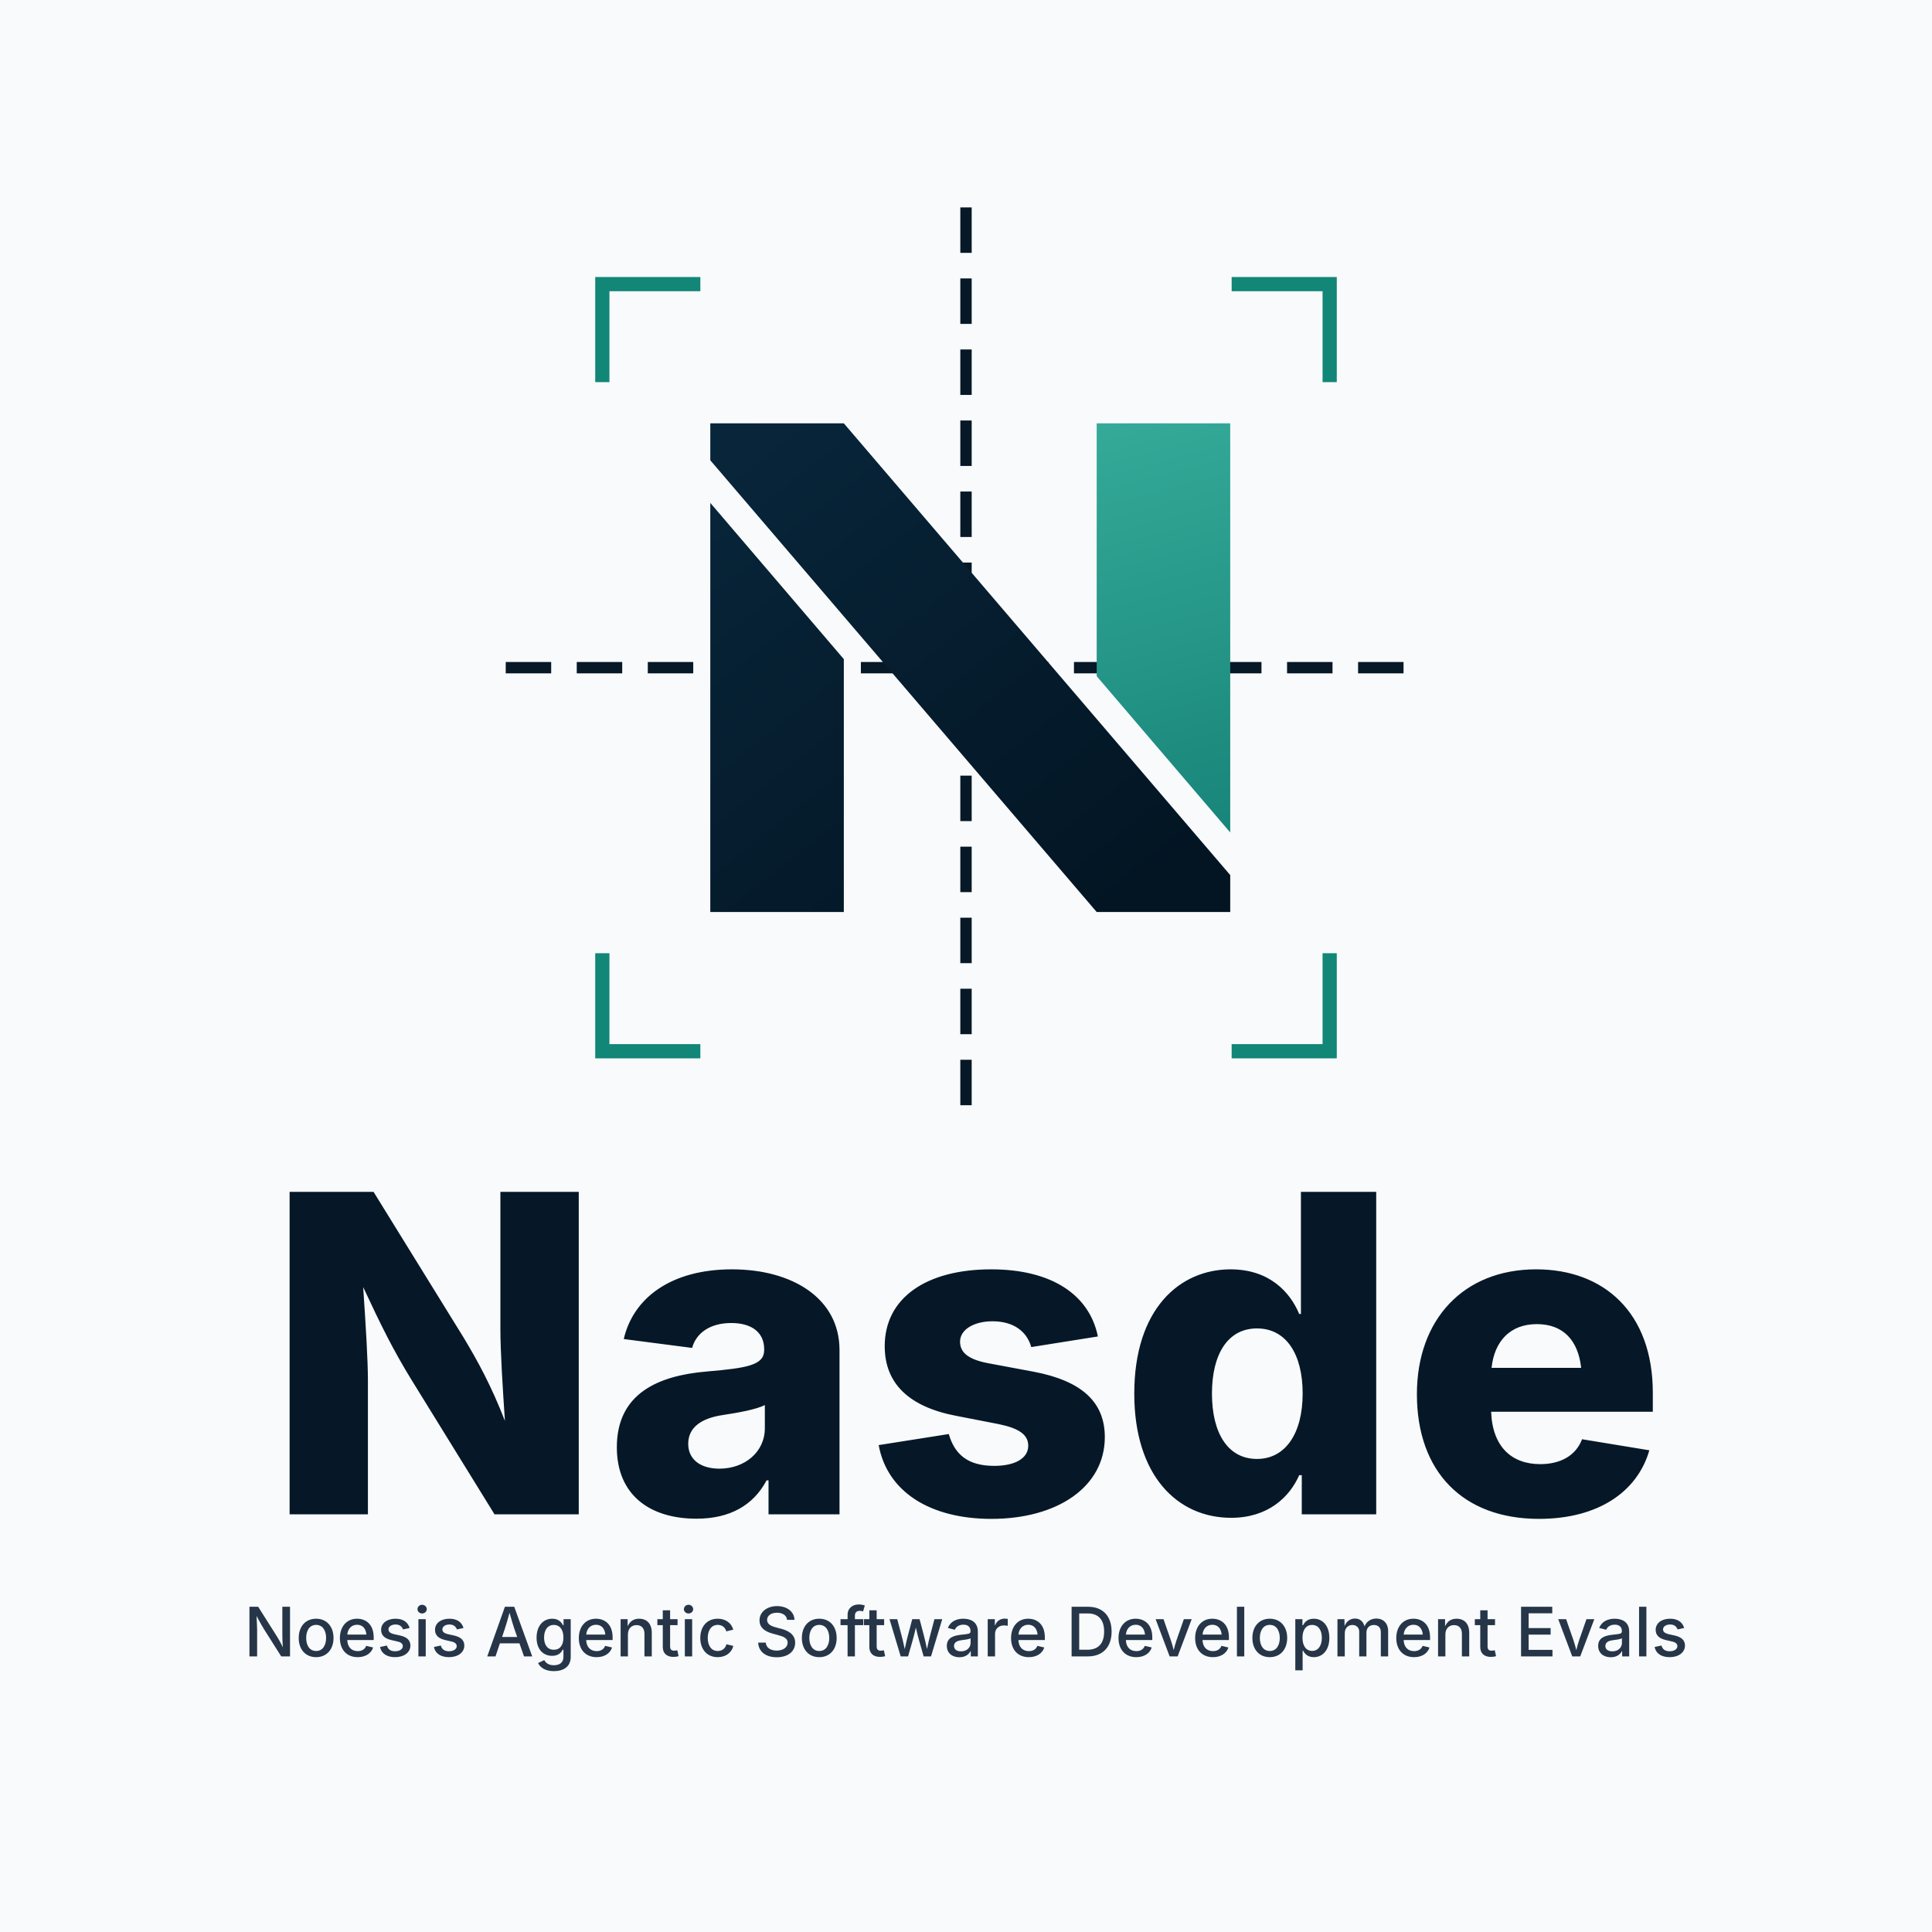
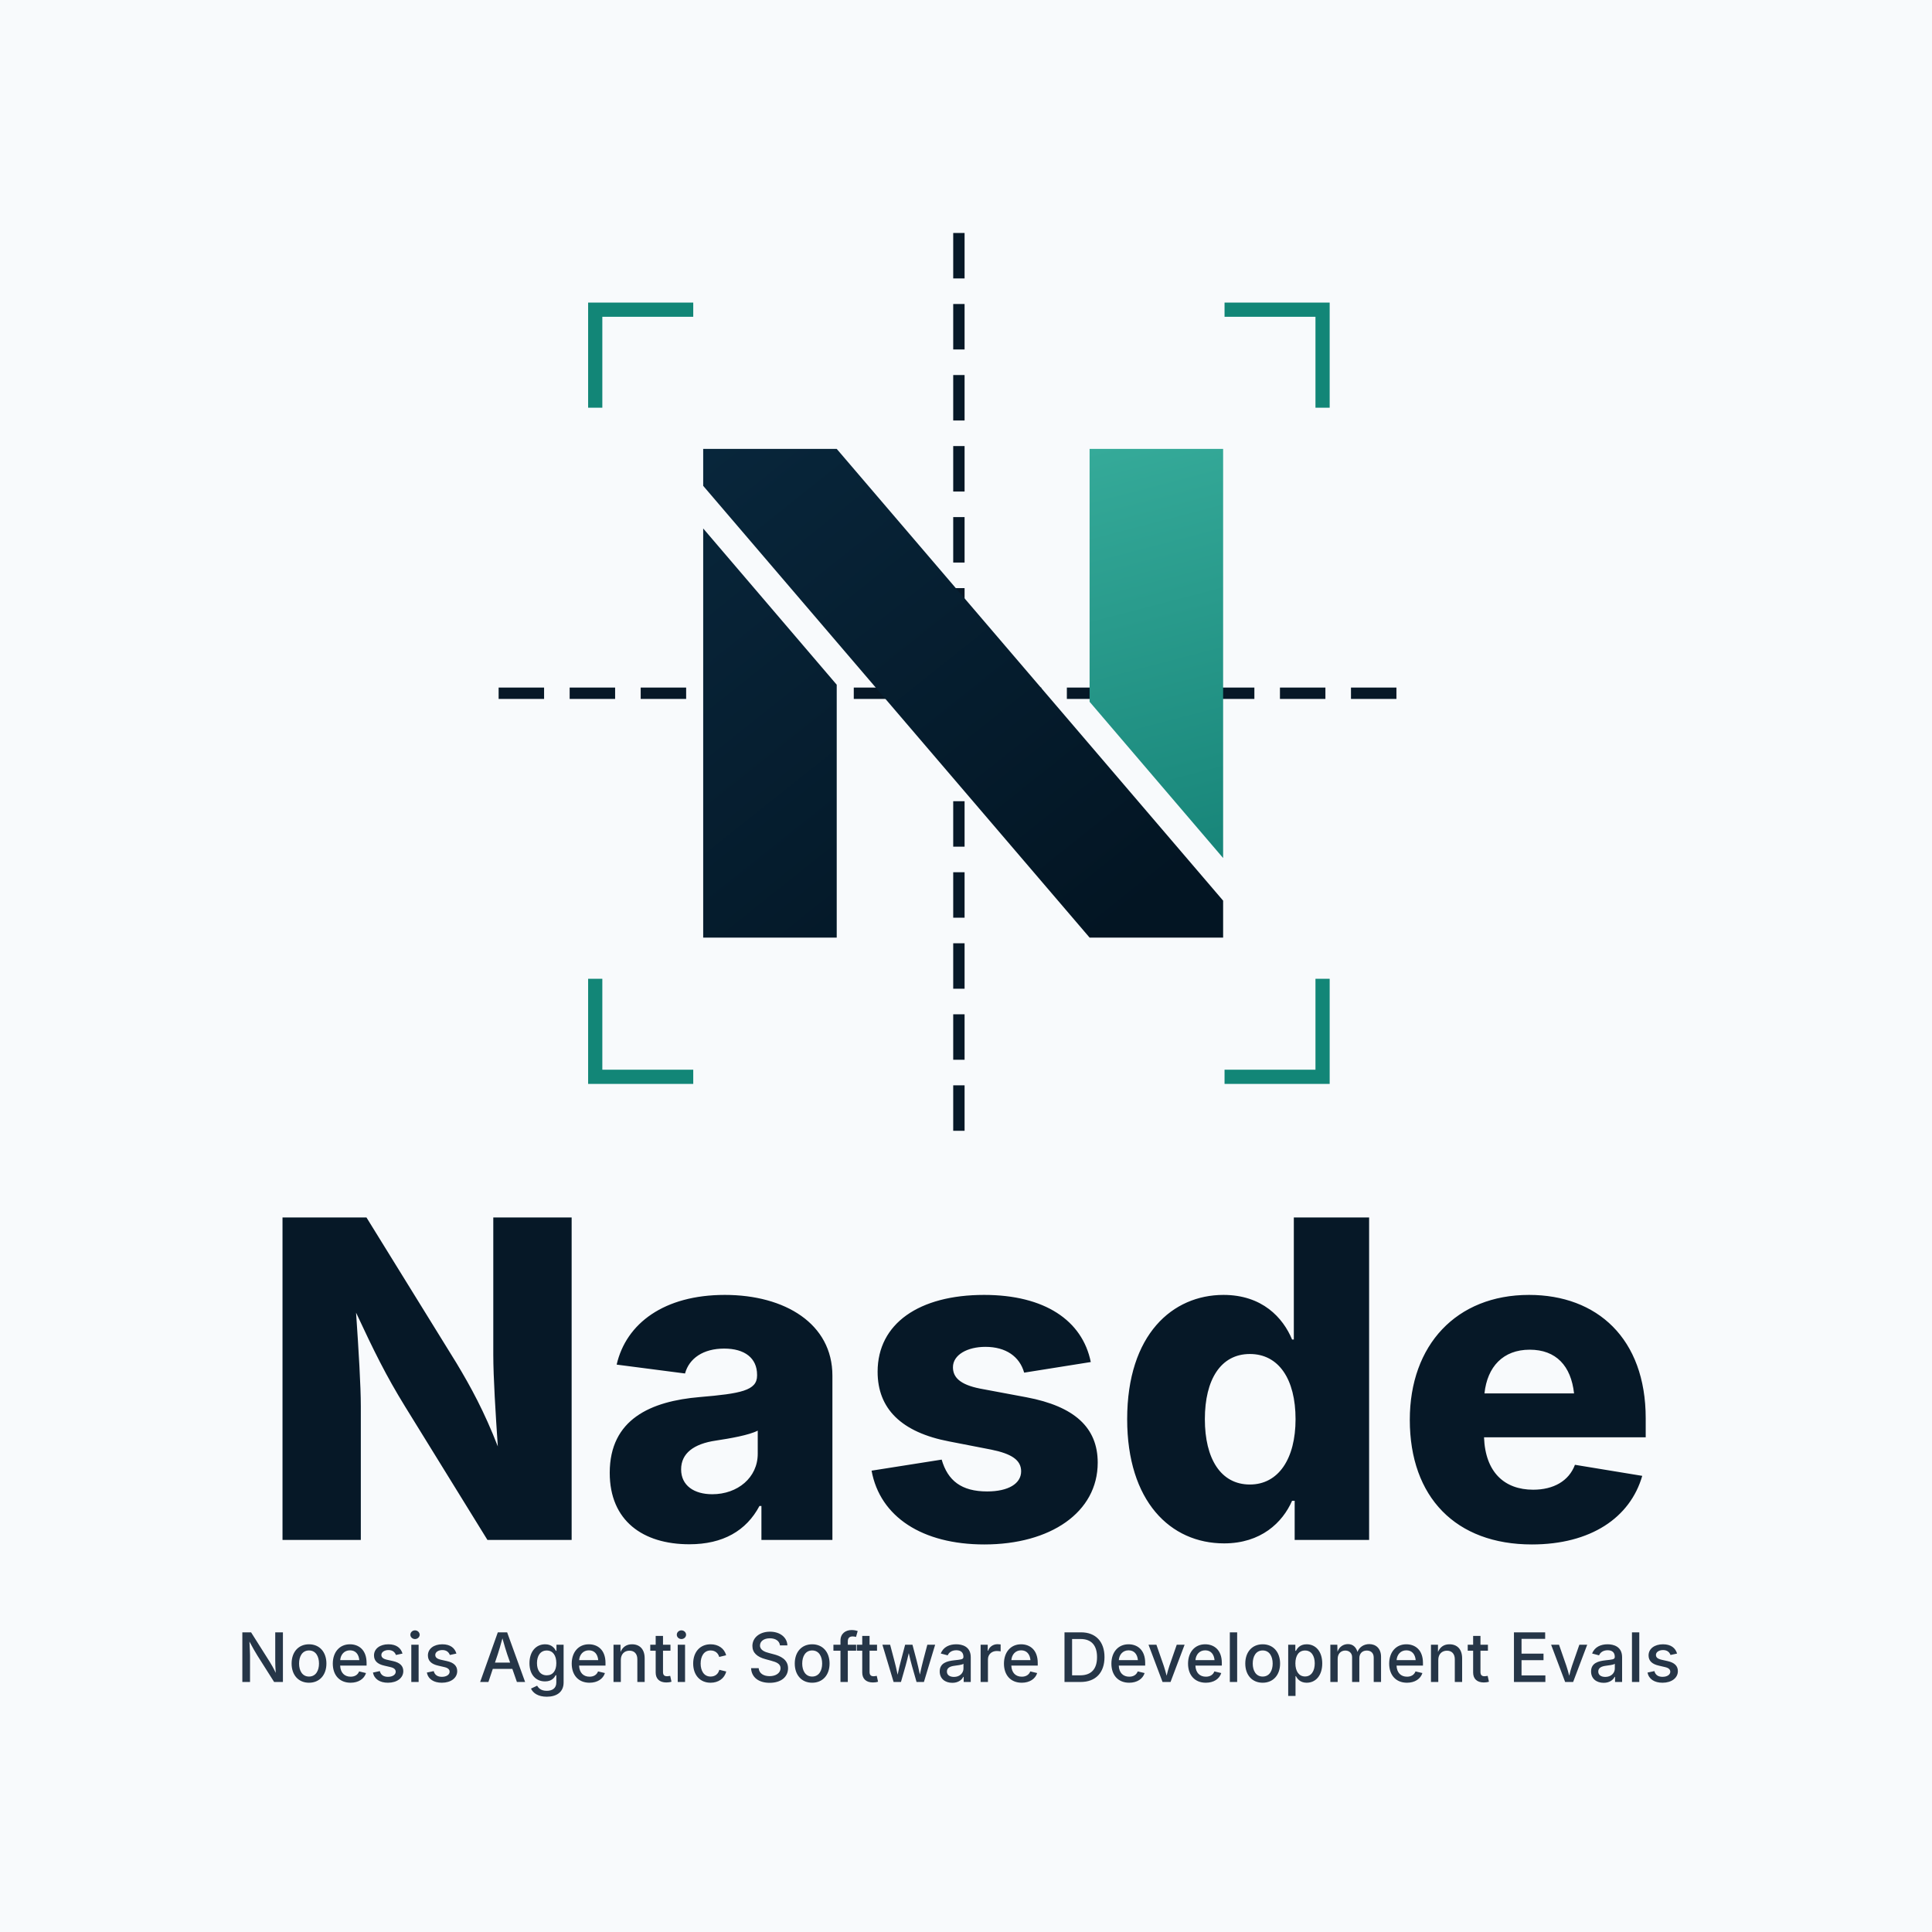
- <svg xmlns="http://www.w3.org/2000/svg" role="img" aria-labelledby="title desc" width="680" height="680" viewBox="0 -75 680 680">
+ <svg xmlns="http://www.w3.org/2000/svg" role="img" aria-labelledby="title desc" width="680" height="680" viewBox="2.5 -84 680 680">
  <defs>
    <linearGradient id="navy" x1="253" y1="74" x2="390" y2="246" gradientUnits="userSpaceOnUse">
      <stop offset="0" stop-color="#08263b" />
      <stop offset="1" stop-color="#031523" />
    </linearGradient>
    <linearGradient id="teal" x1="388" y1="74" x2="433" y2="246" gradientUnits="userSpaceOnUse">
      <stop offset="0" stop-color="#35aa99" />
      <stop offset="1" stop-color="#127e73" />
    </linearGradient>
  </defs>
-   <rect x="0" y="-75" width="680" height="680" fill="#f8fafc" />
+   <rect x="2.5" y="-84" width="680" height="680" fill="#f8fafc" />
  <g fill="none" stroke-linecap="square" stroke-linejoin="miter">
    <path d="M340 0v320" stroke="#071827" stroke-width="4" stroke-dasharray="12 13" />
    <path d="M180 160h320" stroke="#071827" stroke-width="4" stroke-dasharray="12 13" />
    <path d="M212 25h32M212 25v32" stroke="#128677" stroke-width="5" />
    <path d="M468 25h-32M468 25v32" stroke="#128677" stroke-width="5" />
    <path d="M212 295h32M212 295v-32" stroke="#128677" stroke-width="5" />
    <path d="M468 295h-32M468 295v-32" stroke="#128677" stroke-width="5" />
  </g>
  <path d="M250 74h47l136 159v13h-47L250 87z" fill="url(#navy)" />
  <path d="M250 102l47 55v89h-47z" fill="url(#navy)" />
  <path d="M386 74h47v144l-47-55z" fill="url(#teal)" />
  <text x="340" y="458" fill="#061827" text-anchor="middle" font-family="Avenir Next, Inter, Helvetica Neue, Arial, sans-serif" font-size="156" font-weight="760" letter-spacing="0">Nasde</text>
  <text x="340" y="508" fill="#263648" text-anchor="middle" font-family="Avenir Next, Inter, Helvetica Neue, Arial, sans-serif" font-size="24" font-weight="500" letter-spacing="0">Noesis Agentic Software Development Evals</text>
</svg>
